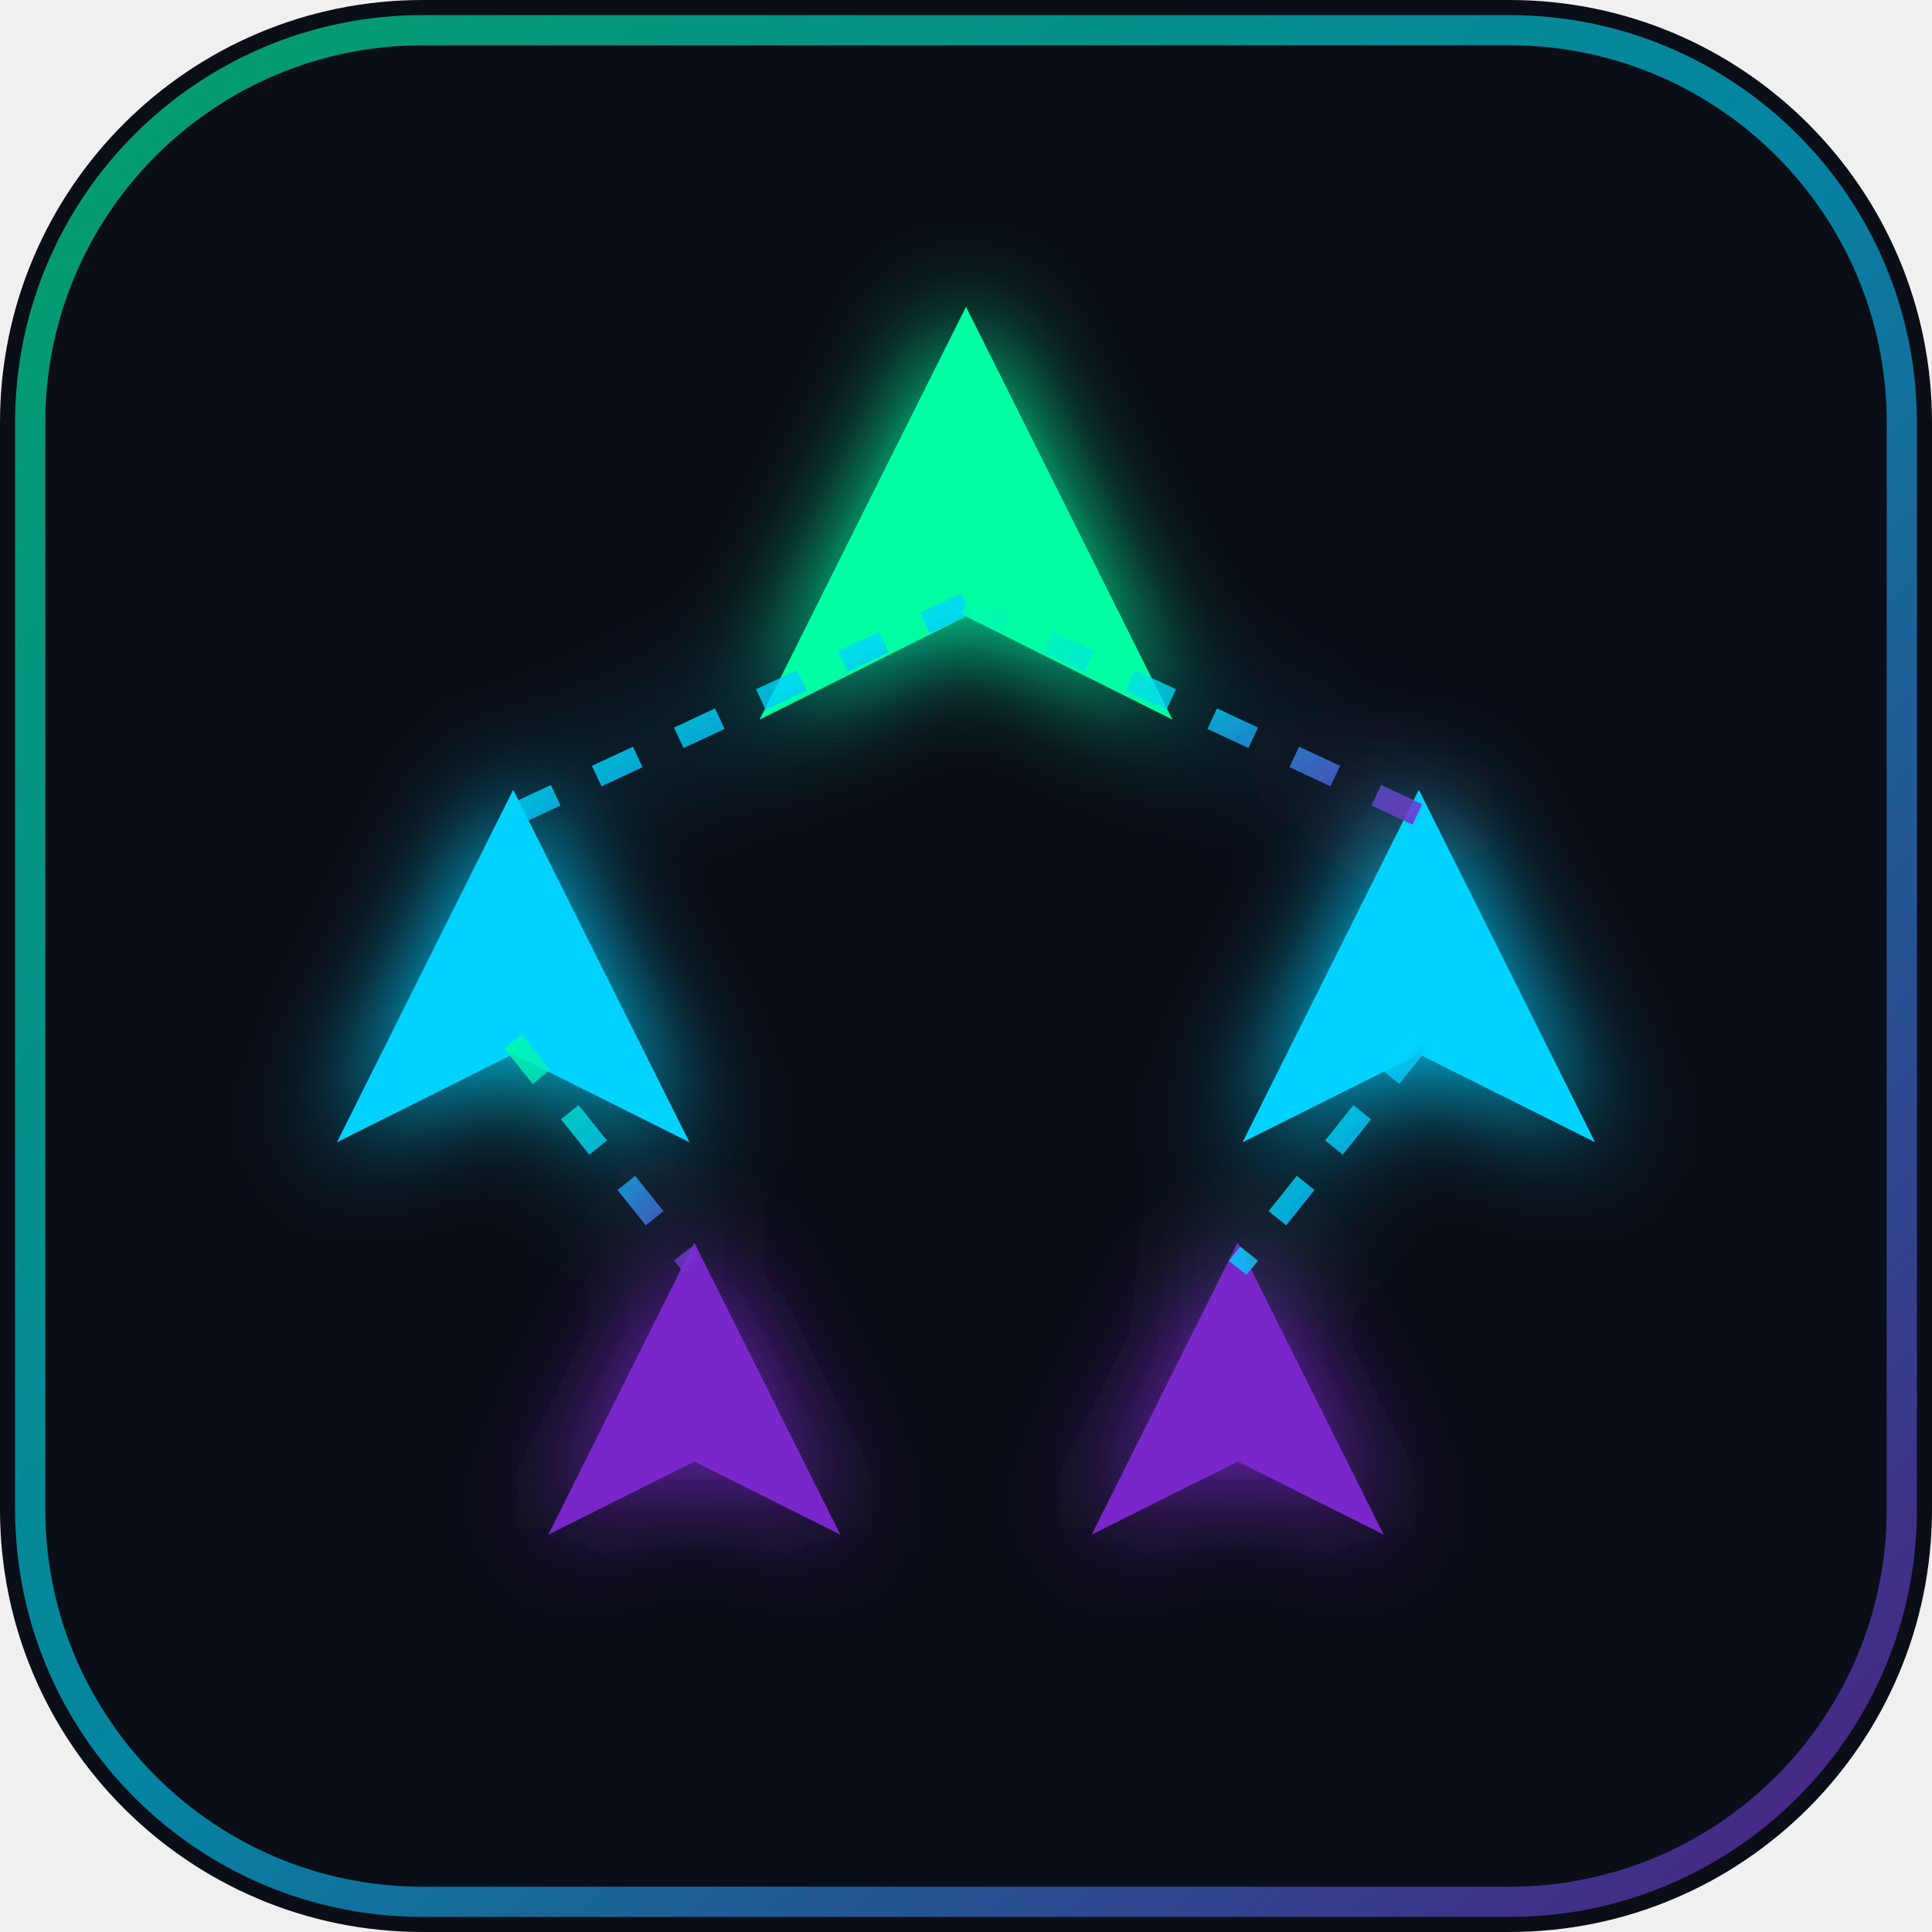
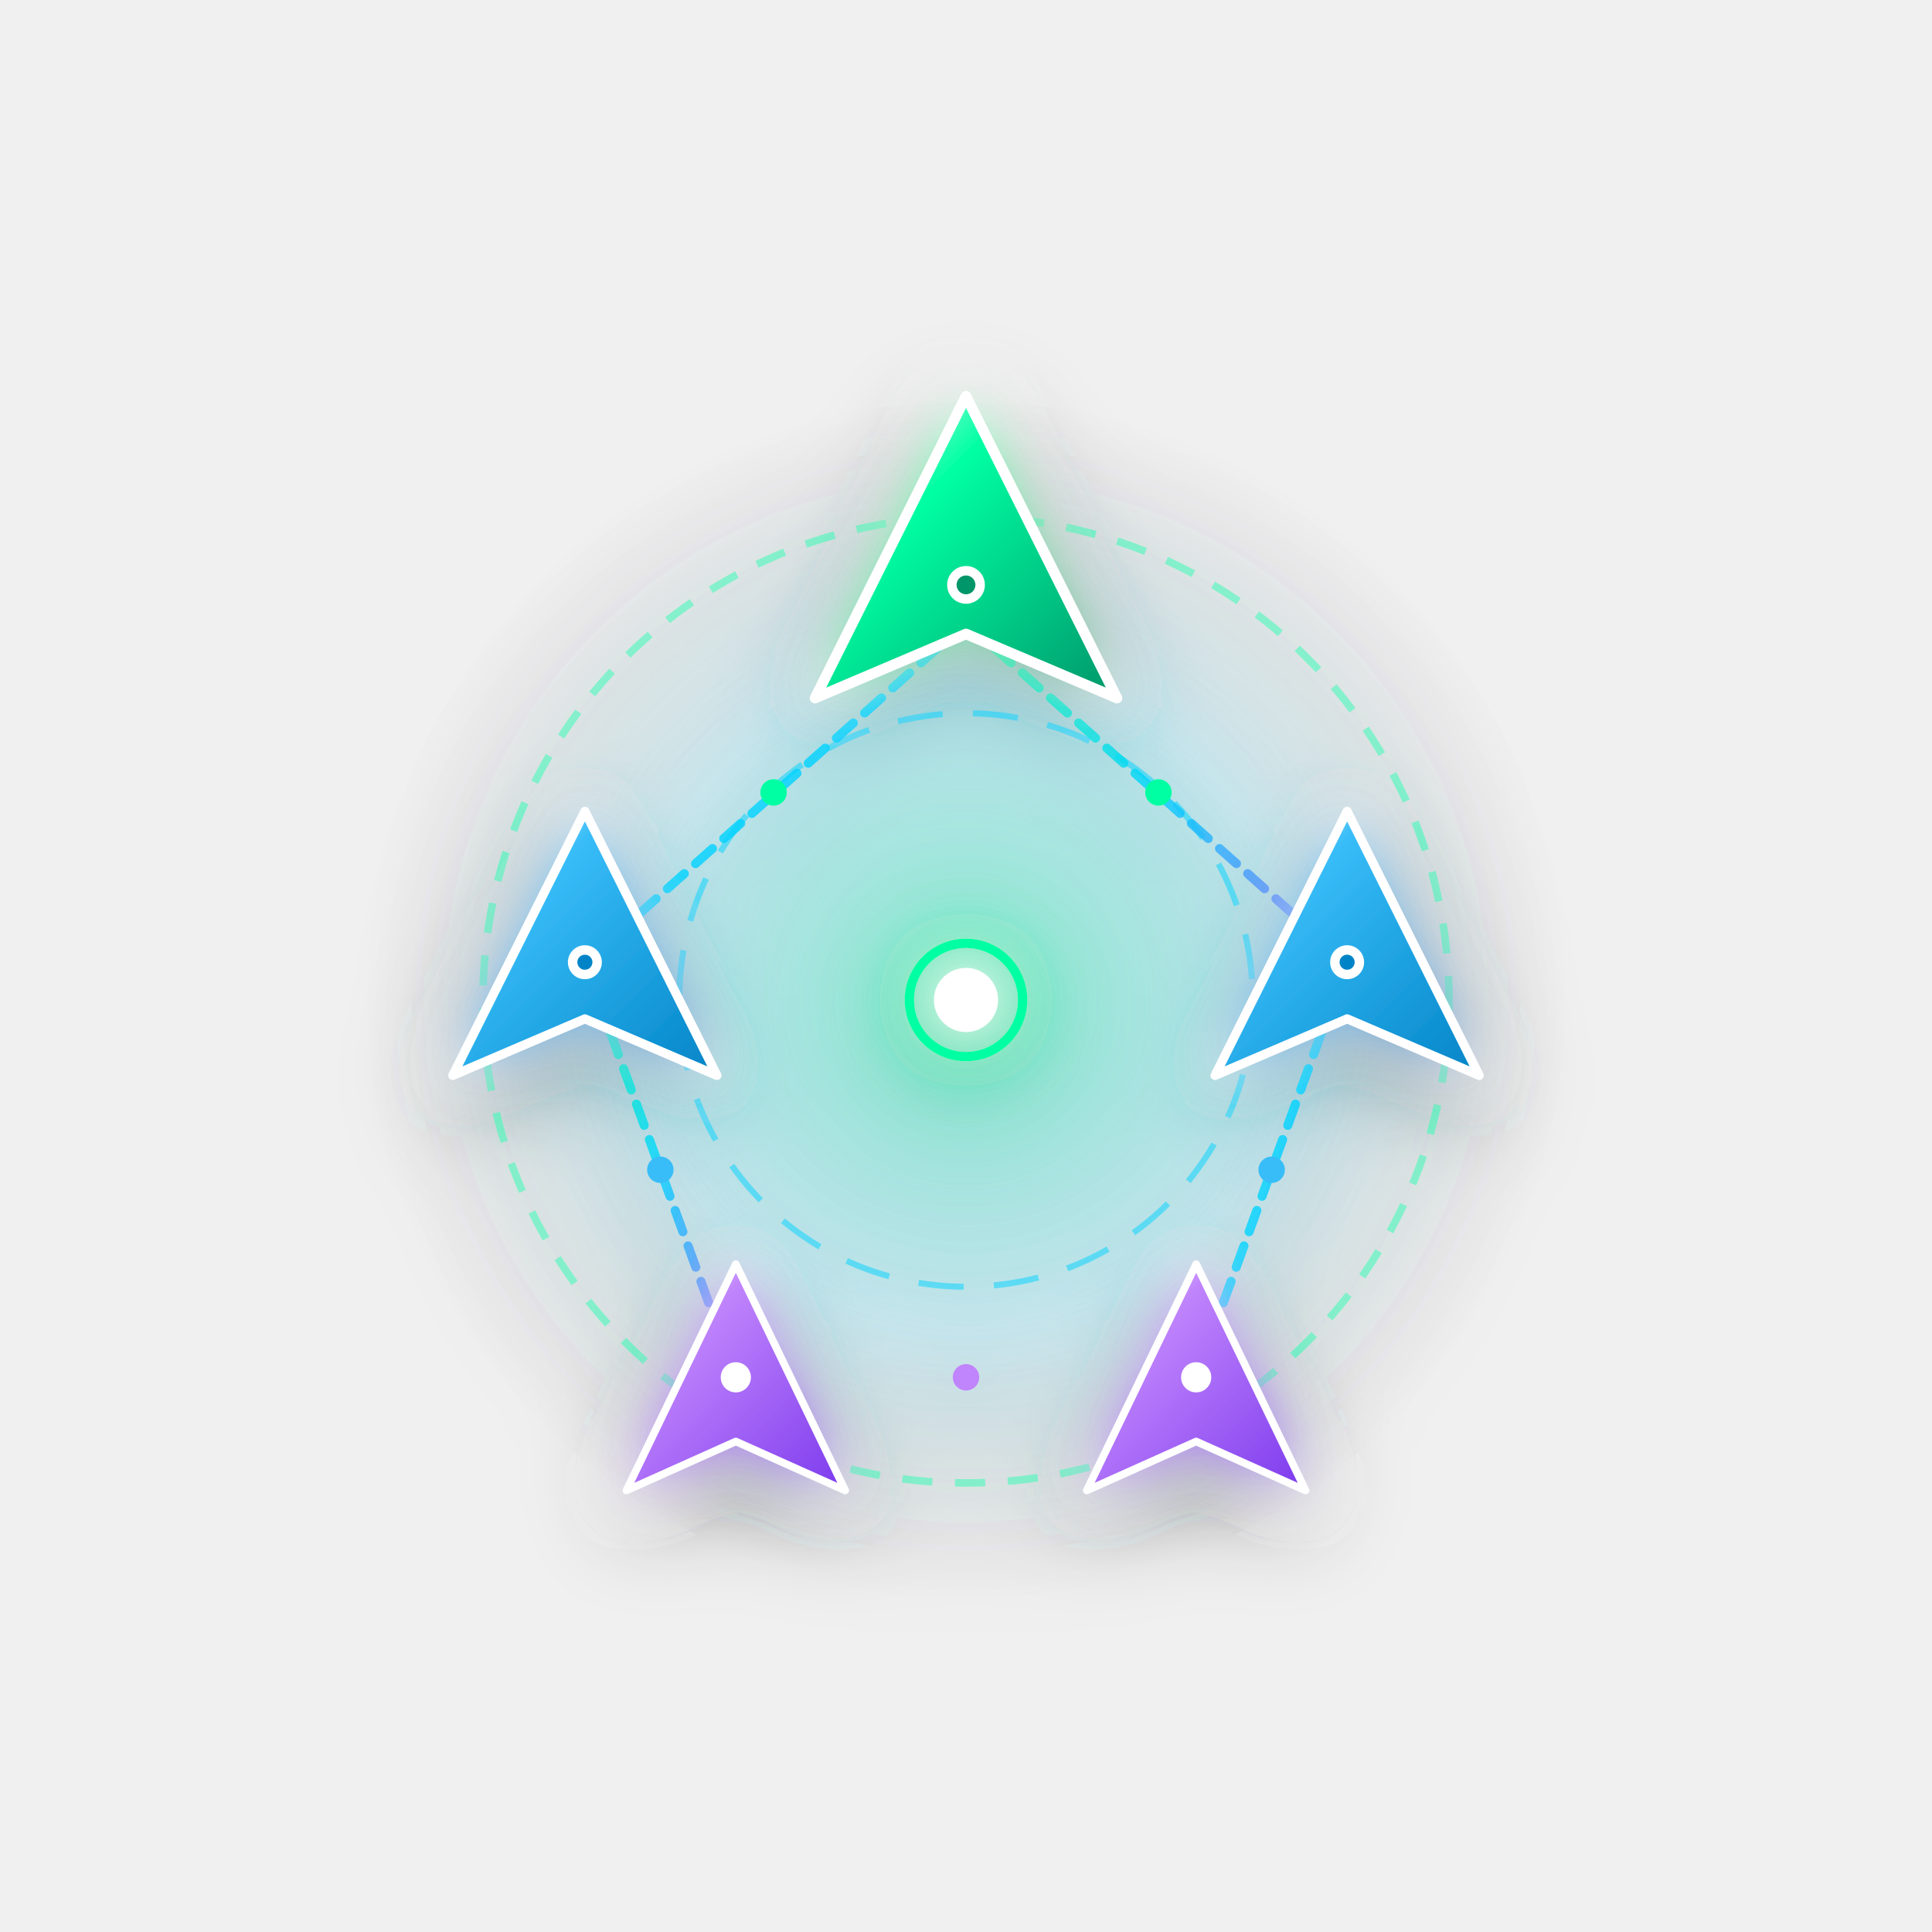
- <svg xmlns="http://www.w3.org/2000/svg" viewBox="0 0 128 128" width="100%" height="100%">
+ <svg xmlns="http://www.w3.org/2000/svg" viewBox="0 0 512 512" width="100%" height="100%">
  <defs>
-     <linearGradient id="fleetGrad" x1="0%" y1="0%" x2="100%" y2="100%">
-       <stop offset="0%" stop-color="#00FFA3" />
-       <stop offset="50%" stop-color="#00D2FF" />
-       <stop offset="100%" stop-color="#7928CA" />
+     <linearGradient id="p_fl_leadGrad" x1="0%" y1="0%" x2="100%" y2="100%">
+       <stop offset="0%" stop-color="#ffffff" />
+       <stop offset="35%" stop-color="#00ffa3" />
+       <stop offset="100%" stop-color="#059669" />
    </linearGradient>
-     <filter id="fleetGlow" x="-20%" y="-20%" width="140%" height="140%">
-       <feGaussianBlur stdDeviation="3.5" result="blur" />
+     <linearGradient id="p_fl_wingGrad" x1="0%" y1="0%" x2="100%" y2="100%">
+       <stop offset="0%" stop-color="#ffffff" />
+       <stop offset="30%" stop-color="#38bdf8" />
+       <stop offset="100%" stop-color="#0284c7" />
+     </linearGradient>
+     <linearGradient id="p_fl_supportGrad" x1="0%" y1="0%" x2="100%" y2="100%">
+       <stop offset="0%" stop-color="#ffffff" />
+       <stop offset="30%" stop-color="#c084fc" />
+       <stop offset="100%" stop-color="#7c3aed" />
+     </linearGradient>
+     <linearGradient id="p_fl_beamGrad" x1="0%" y1="0%" x2="100%" y2="100%">
+       <stop offset="0%" stop-color="#00ffa3" />
+       <stop offset="50%" stop-color="#00d2ff" />
+       <stop offset="100%" stop-color="#8b5cf6" />
+     </linearGradient>
+     <radialGradient id="p_fl_swarmPulse" cx="50%" cy="50%" r="50%">
+       <stop offset="0%" stop-color="#00ffa3" stop-opacity="0.35" />
+       <stop offset="55%" stop-color="#00d2ff" stop-opacity="0.12" />
+       <stop offset="100%" stop-color="#070b14" stop-opacity="0" />
+     </radialGradient>
+     <filter id="p_fl_glow" x="-20%" y="-20%" width="140%" height="140%">
+       <feGaussianBlur stdDeviation="7" result="blur" />
      <feComposite in="SourceGraphic" in2="blur" operator="over" />
    </filter>
+     <filter id="p_fl_shadow" x="-20%" y="-20%" width="140%" height="140%">
+       <feDropShadow dx="0" dy="6" stdDeviation="12" flood-color="#000000" flood-opacity="0.45" />
+     </filter>
  </defs>
-   <rect width="128" height="128" rx="28" fill="#0A0E17" />
-   <rect x="2" y="2" width="124" height="124" rx="26" fill="none" stroke="url(#fleetGrad)" stroke-width="2" opacity="0.6" />
-   <g filter="url(#fleetGlow)">
-     <polygon points="64,22 76,46 64,40 52,46" fill="#00FFA3" stroke="#00FFA3" stroke-width="1.5" />
-     <polygon points="34,54 44,74 34,69 24,74" fill="#00D2FF" stroke="#00D2FF" stroke-width="1.5" />
-     <polygon points="94,54 104,74 94,69 84,74" fill="#00D2FF" stroke="#00D2FF" stroke-width="1.5" />
-     <polygon points="46,84 54,100 46,96 38,100" fill="#7928CA" stroke="#7928CA" stroke-width="1.5" />
-     <polygon points="82,84 90,100 82,96 74,100" fill="#7928CA" stroke="#7928CA" stroke-width="1.5" />
-     <line x1="64" y1="40" x2="34" y2="54" stroke="url(#fleetGrad)" stroke-width="1.5" stroke-dasharray="3,3" opacity="0.8" />
-     <line x1="64" y1="40" x2="94" y2="54" stroke="url(#fleetGrad)" stroke-width="1.5" stroke-dasharray="3,3" opacity="0.8" />
-     <line x1="34" y1="69" x2="46" y2="84" stroke="url(#fleetGrad)" stroke-width="1.5" stroke-dasharray="3,3" opacity="0.8" />
-     <line x1="94" y1="69" x2="82" y2="84" stroke="url(#fleetGrad)" stroke-width="1.5" stroke-dasharray="3,3" opacity="0.8" />
-     <line x1="46" y1="96" x2="82" y2="96" stroke="url(#fleetGrad)" stroke-width="1.5" stroke-dasharray="3,3" opacity="0.8" />
+   <g filter="url(#p_fl_shadow)">
+     <circle cx="256" cy="265" r="160" fill="url(#p_fl_swarmPulse)" />
+     <circle cx="256" cy="265" r="128" fill="none" stroke="#00ffa3" stroke-width="2" stroke-dasharray="8 6" stroke-opacity="0.4" />
+     <circle cx="256" cy="265" r="76" fill="none" stroke="#00d2ff" stroke-width="1.6" stroke-dasharray="12 8" stroke-opacity="0.5" />
+     <g stroke="url(#p_fl_beamGrad)" stroke-width="2.4" opacity="0.8" stroke-dasharray="6 4" stroke-linecap="round">
+       <line x1="256" y1="165" x2="155" y2="255" />
+       <line x1="256" y1="165" x2="357" y2="255" />
+       <line x1="155" y1="255" x2="195" y2="365" />
+       <line x1="357" y1="255" x2="317" y2="365" />
+       <line x1="195" y1="365" x2="317" y2="365" />
+       <line x1="155" y1="255" x2="357" y2="255" stroke-dasharray="3 3" opacity="0.5" />
+     </g>
+     <g filter="url(#p_fl_glow)">
+       <polygon points="256,105 296,185 256,168 216,185" fill="url(#p_fl_leadGrad)" stroke="#ffffff" stroke-width="2.8" stroke-linejoin="round" />
+       <circle cx="256" cy="155" r="5" fill="#ffffff" />
+       <circle cx="256" cy="155" r="2.5" fill="#059669" />
+       <polygon points="155,215 190,285 155,270 120,285" fill="url(#p_fl_wingGrad)" stroke="#ffffff" stroke-width="2.4" stroke-linejoin="round" />
+       <circle cx="155" cy="255" r="4.5" fill="#ffffff" />
+       <circle cx="155" cy="255" r="2" fill="#0284c7" />
+       <polygon points="357,215 392,285 357,270 322,285" fill="url(#p_fl_wingGrad)" stroke="#ffffff" stroke-width="2.4" stroke-linejoin="round" />
+       <circle cx="357" cy="255" r="4.5" fill="#ffffff" />
+       <circle cx="357" cy="255" r="2" fill="#0284c7" />
+       <polygon points="195,335 224,395 195,382 166,395" fill="url(#p_fl_supportGrad)" stroke="#ffffff" stroke-width="2" stroke-linejoin="round" />
+       <circle cx="195" cy="365" r="4" fill="#ffffff" />
+       <polygon points="317,335 346,395 317,382 288,395" fill="url(#p_fl_supportGrad)" stroke="#ffffff" stroke-width="2" stroke-linejoin="round" />
+       <circle cx="317" cy="365" r="4" fill="#ffffff" />
+       <circle cx="256" cy="265" r="8.5" fill="#ffffff" />
+       <circle cx="256" cy="265" r="15" fill="none" stroke="#00ffa3" stroke-width="2.5" />
+     </g>
+     <circle cx="205" cy="210" r="3.5" fill="#00ffa3" />
+     <circle cx="307" cy="210" r="3.5" fill="#00ffa3" />
+     <circle cx="175" cy="310" r="3.5" fill="#38bdf8" />
+     <circle cx="337" cy="310" r="3.5" fill="#38bdf8" />
+     <circle cx="256" cy="365" r="3.5" fill="#c084fc" />
  </g>
</svg>
